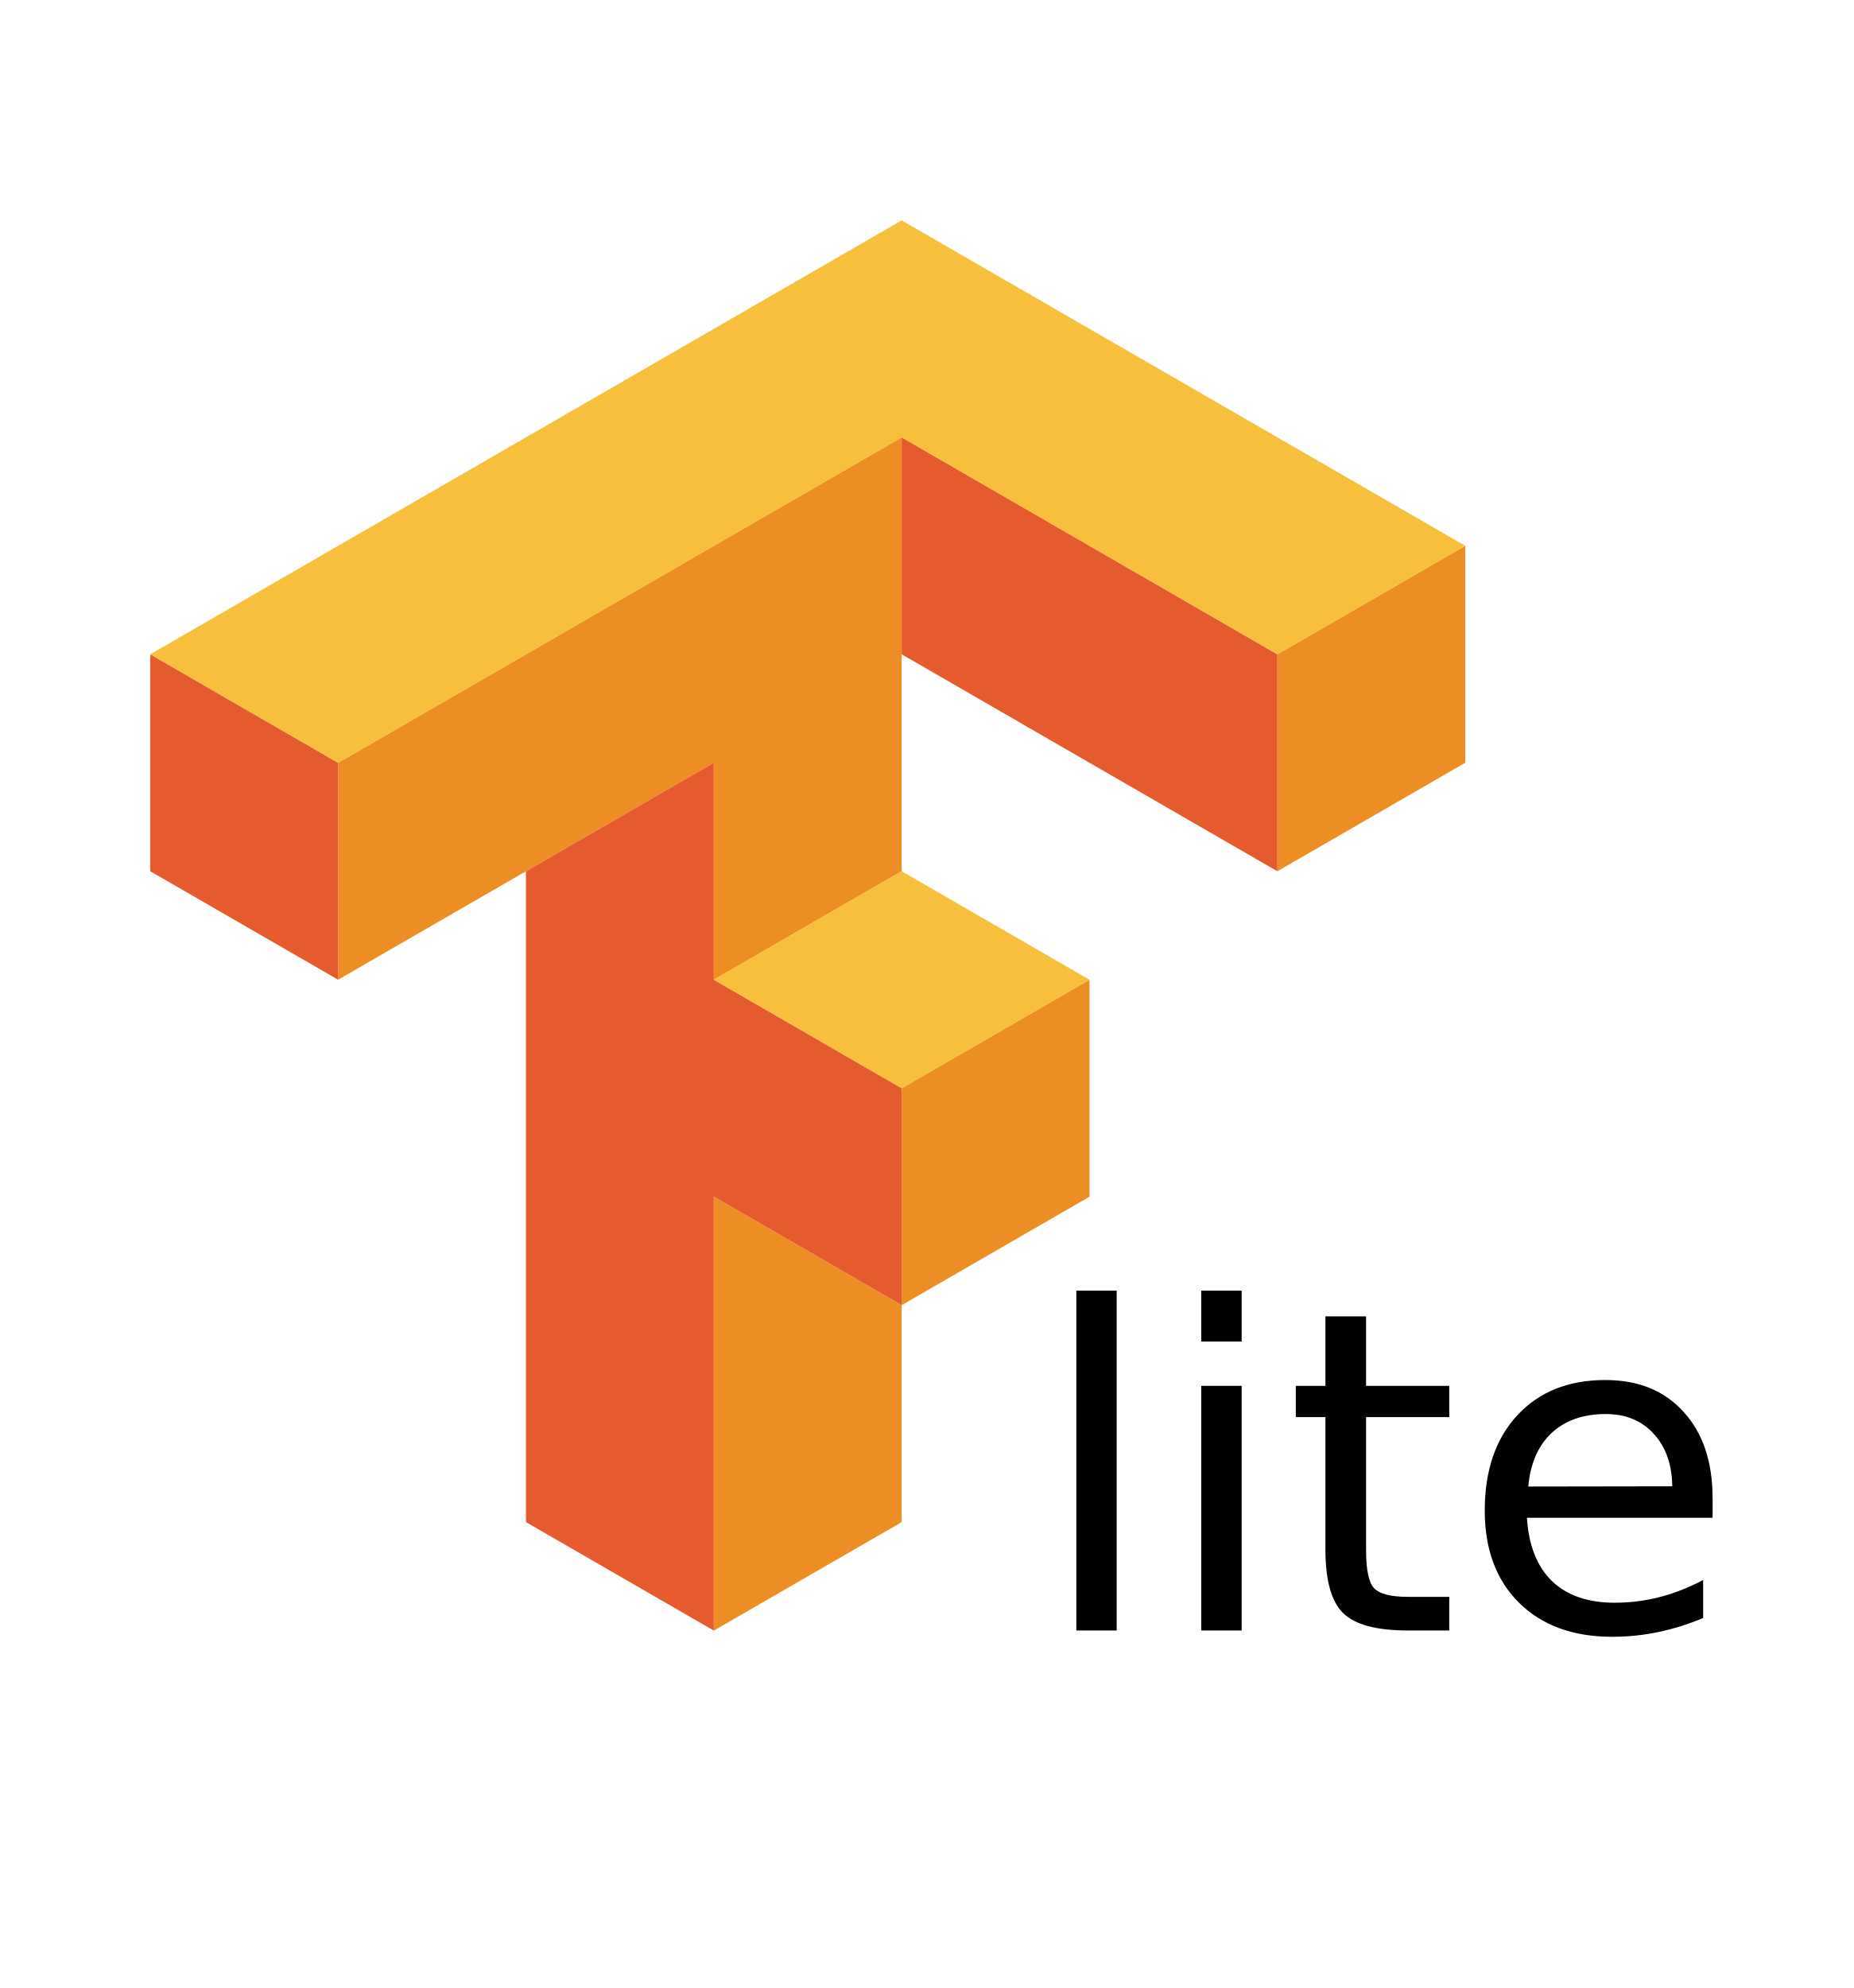
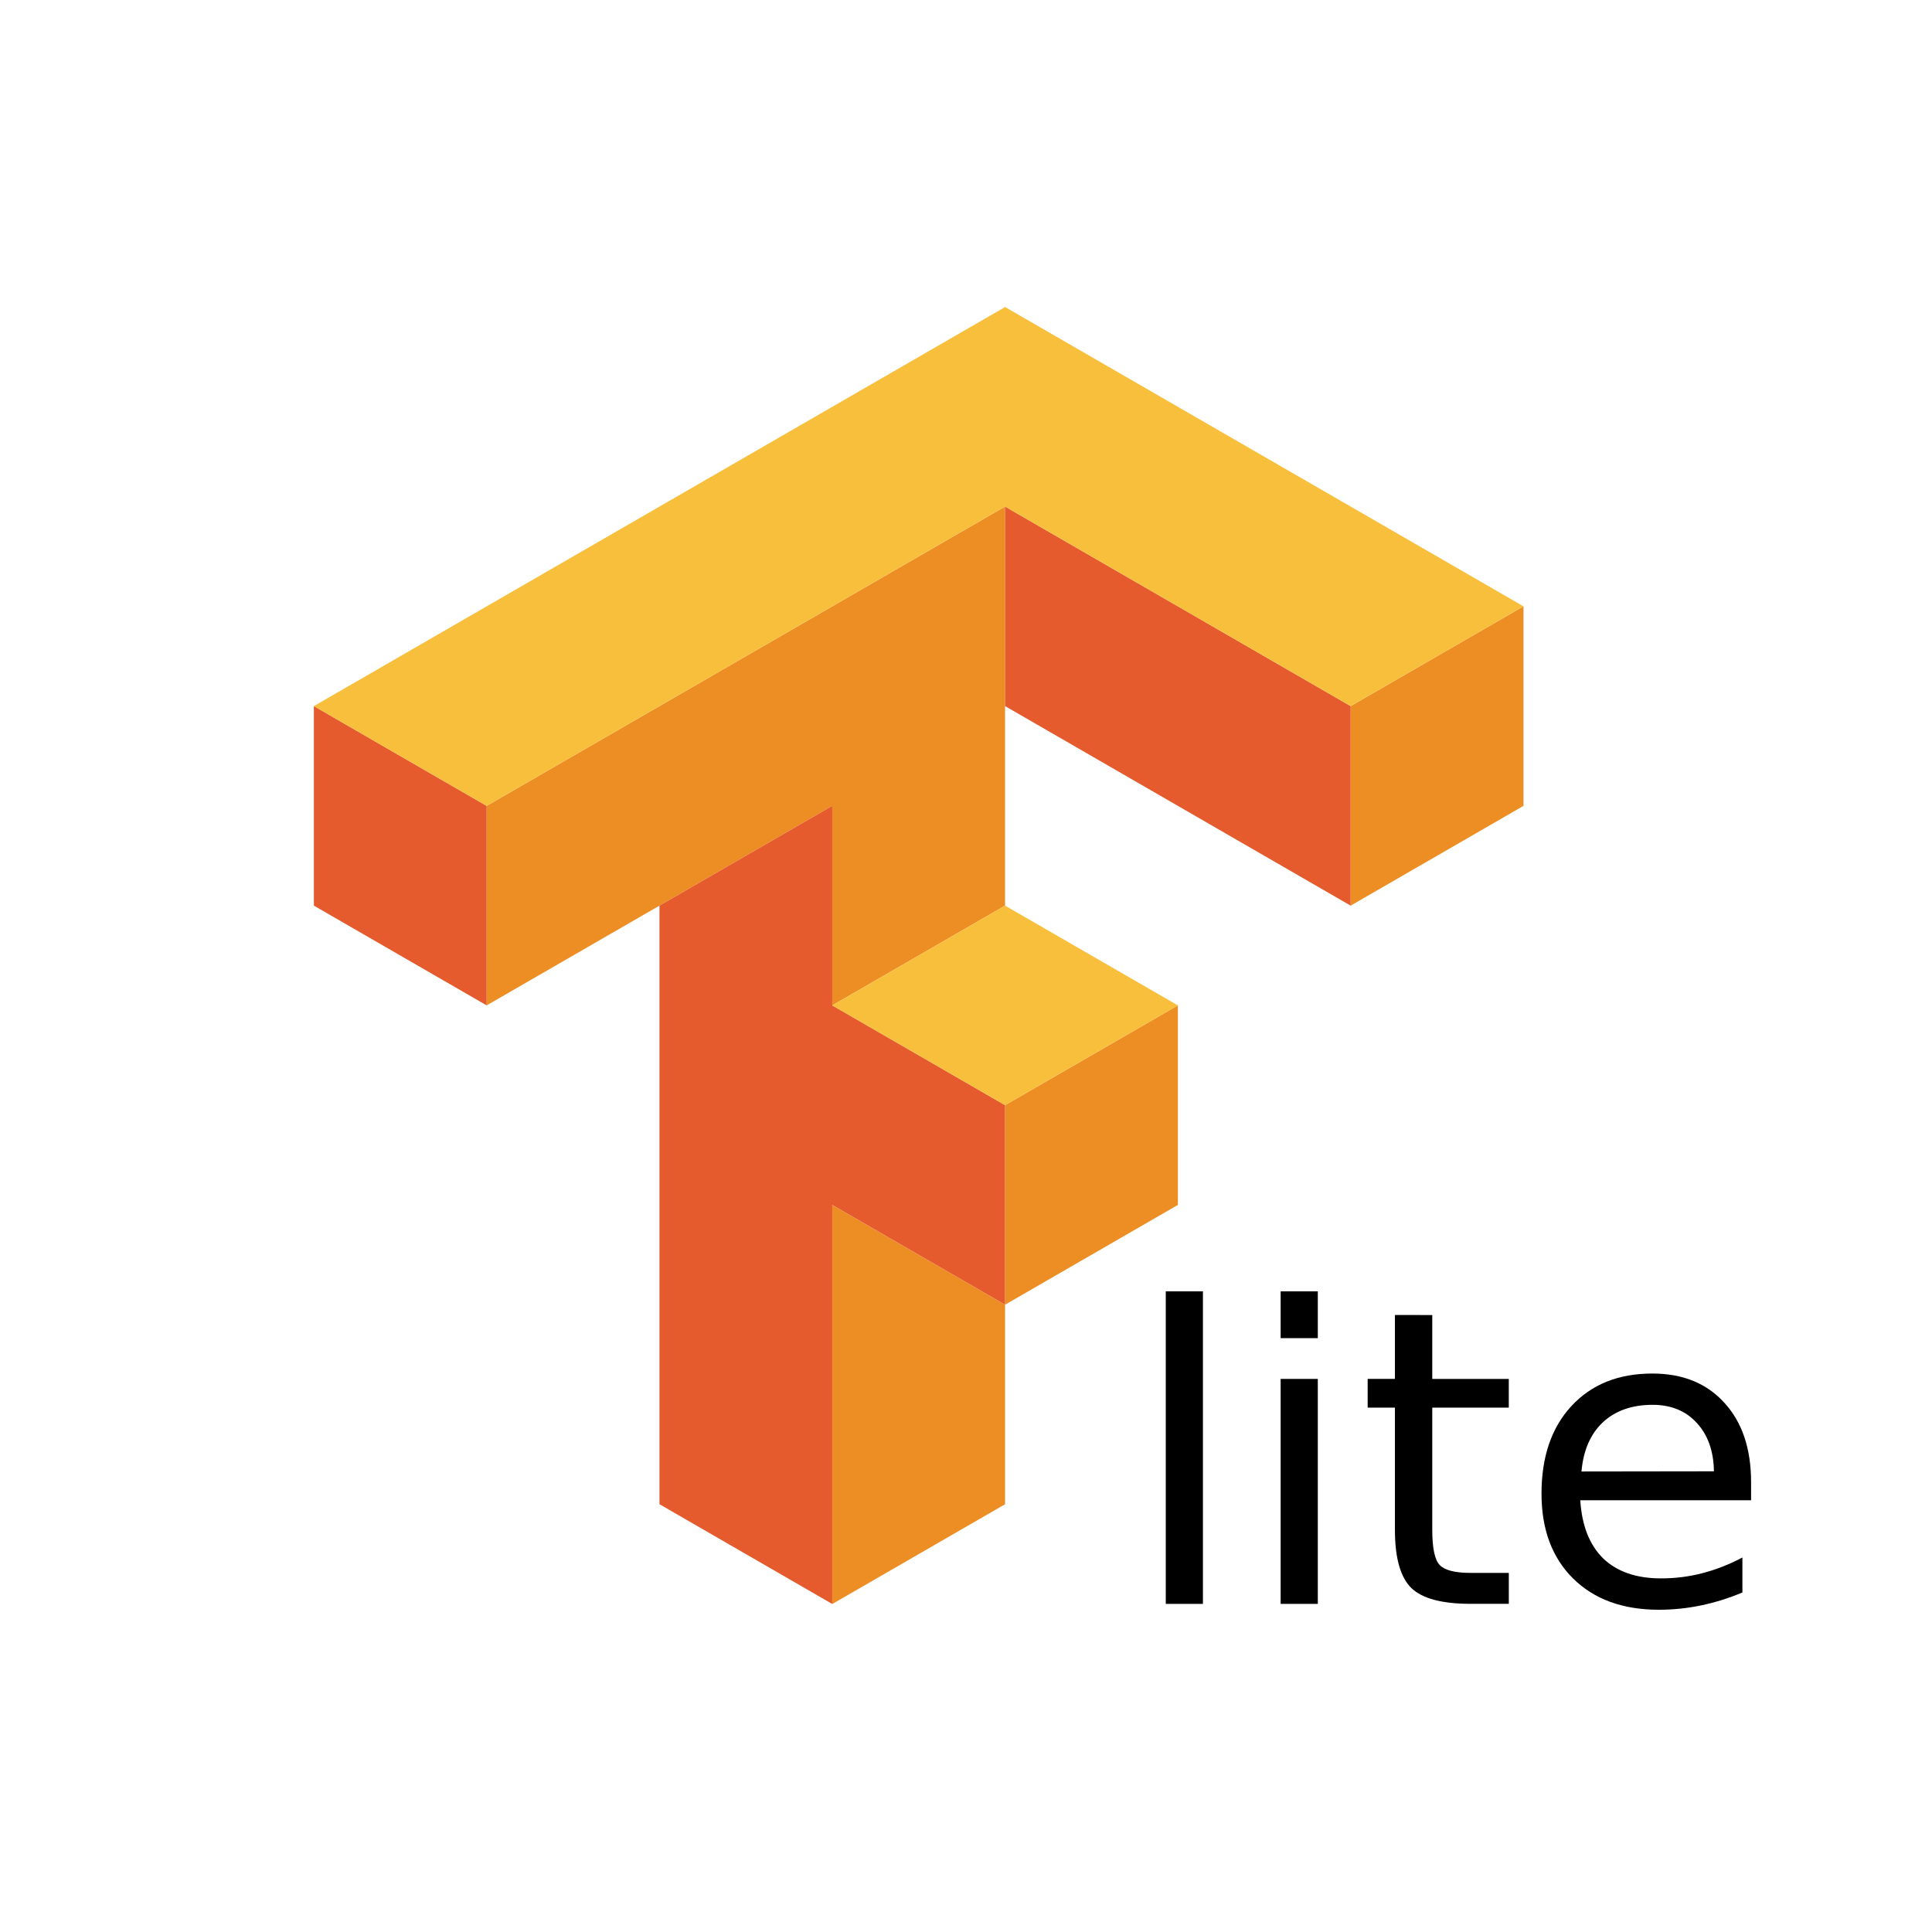
- <svg xmlns="http://www.w3.org/2000/svg" id="svg8" version="1.1" viewBox="0 0 30.311 32.5" height="122.834" width="114.561">
+ <svg xmlns="http://www.w3.org/2000/svg" id="svg8" version="1.1" viewBox="0 0 52.917 52.917" height="200" width="200">
  <defs id="defs2" />
-   <g transform="matrix(0.7093671,0,0,0.7093671,-50.88521,-120.8353)" id="layer1">
+   <g transform="matrix(0.7093671,0,0,0.7093671,-50.88521,-100.4184)" id="layer1">
    <g id="g4550">
      <g aria-label="lite" transform="scale(1.002605,0.9974014)" style="font-style:normal;font-weight:normal;font-size:10.335px;line-height:1.25;font-family:sans-serif;letter-spacing:0px;word-spacing:0px;fill:#000000;fill-opacity:1;stroke:none;stroke-width:0.258" id="text4851">
-         <path d="m 96.293,200.608 h 0.928 v 7.852 h -0.928 z" style="stroke-width:0.258" id="path4863" />
-         <path d="m 99.165,202.808 h 0.929 v 5.652 h -0.929 z m 0,-2.2 h 0.929 v 1.176 h -0.929 z" style="stroke-width:0.258" id="path4865" />
-         <path d="m 102.954,201.203 v 1.605 h 1.913 v 0.722 h -1.913 v 3.068 q 0,0.691 0.187,0.888 0.192,0.197 0.772,0.197 h 0.954 v 0.777 h -0.954 q -1.075,0 -1.484,-0.399 -0.409,-0.404 -0.409,-1.463 v -3.068 h -0.681 v -0.722 h 0.681 v -1.605 z" style="stroke-width:0.258" id="path4867" />
-         <path d="m 110.922,205.402 v 0.454 h -4.269 q 0.06,0.959 0.575,1.463 0.52,0.5 1.443,0.5 0.535,0 1.034,-0.131 0.505,-0.131 0.999,-0.394 v 0.878 q -0.5,0.212 -1.024,0.323 -0.525,0.111 -1.065,0.111 -1.352,0 -2.145,-0.787 -0.787,-0.787 -0.787,-2.129 0,-1.388 0.747,-2.2 0.752,-0.817 2.024,-0.817 1.14,0 1.801,0.737 0.666,0.732 0.666,1.993 z m -0.928,-0.273 q -0.01,-0.762 -0.429,-1.216 -0.414,-0.454 -1.1,-0.454 -0.777,0 -1.246,0.439 -0.464,0.439 -0.535,1.236 z" style="stroke-width:0.258" id="path4869" />
+         <path d="m 116.442,191.92 h 1.431 v 12.099 h -1.431 z" style="stroke-width:0.398" id="path4863" />
+         <path d="m 120.866,195.31 h 1.431 v 8.709 H 120.866 Z m 0,-3.39 h 1.431 v 1.812 H 120.866 Z" style="stroke-width:0.398" id="path4865" />
+         <path d="m 126.705,192.837 v 2.473 h 2.947 v 1.112 h -2.947 v 4.727 q 0,1.065 0.288,1.368 0.295,0.303 1.19,0.303 h 1.47 v 1.197 h -1.47 q -1.656,0 -2.286,-0.614 -0.63,-0.622 -0.63,-2.255 v -4.727 h -1.05 v -1.112 h 1.05 v -2.473 z" style="stroke-width:0.398" id="path4867" />
+         <path d="m 138.983,199.307 v 0.7 h -6.578 q 0.093,1.477 0.886,2.255 0.801,0.77 2.224,0.77 0.824,0 1.594,-0.202 0.778,-0.202 1.54,-0.606 v 1.353 q -0.77,0.327 -1.578,0.498 -0.809,0.171 -1.641,0.171 -2.084,0 -3.305,-1.213 -1.213,-1.213 -1.213,-3.281 0,-2.138 1.151,-3.39 1.159,-1.26 3.118,-1.26 1.757,0 2.776,1.135 1.026,1.127 1.026,3.071 z m -1.431,-0.42 q -0.016,-1.174 -0.661,-1.874 -0.638,-0.7 -1.695,-0.7 -1.197,0 -1.921,0.676 -0.715,0.676 -0.824,1.905 z" style="stroke-width:0.398" id="path4869" />
      </g>
-       <g id="g4861" transform="translate(-2.745447,-1.578632)">
+       <g id="g4861" transform="matrix(1.54086,0,0,1.54086,-36.24627,-119.3166)">
        <path transform="scale(0.2645833)" id="path4491" d="m 360.049,687.873 -49.098,28.348 v 18.896 l 32.73,-18.896 v 18.896 l 16.367,-9.447 z m 49.098,9.449 -16.367,9.449 v 18.898 l 16.367,-9.449 z m -32.732,37.795 -16.365,9.449 v 18.898 l 16.365,-9.449 z m -16.365,28.348 -16.367,-9.449 v 37.795 l 16.367,-9.449 z" style="fill:#ed8e24;fill-opacity:1" />
        <g id="g4855">
          <path style="fill:#e55b2d;fill-opacity:1" d="m 360.049,687.873 v 18.898 l 32.73,18.898 v -18.898 z m -65.463,18.898 v 18.898 l 16.365,9.447 V 716.221 Z m 49.096,9.449 -16.365,9.449 v 56.691 l 16.365,9.449 v -37.795 l 16.367,9.449 v -18.898 l -16.367,-9.449 z" id="path4508" transform="scale(0.2645833)" />
          <path style="fill:#f8bf3c;fill-opacity:1" d="m 360.049,668.977 -65.463,37.795 16.365,9.449 49.098,-28.348 32.73,18.898 16.367,-9.449 z m 0,56.693 -16.367,9.447 16.367,9.449 16.365,-9.449 z" transform="scale(0.2645833)" id="path4506" />
        </g>
      </g>
    </g>
  </g>
</svg>
